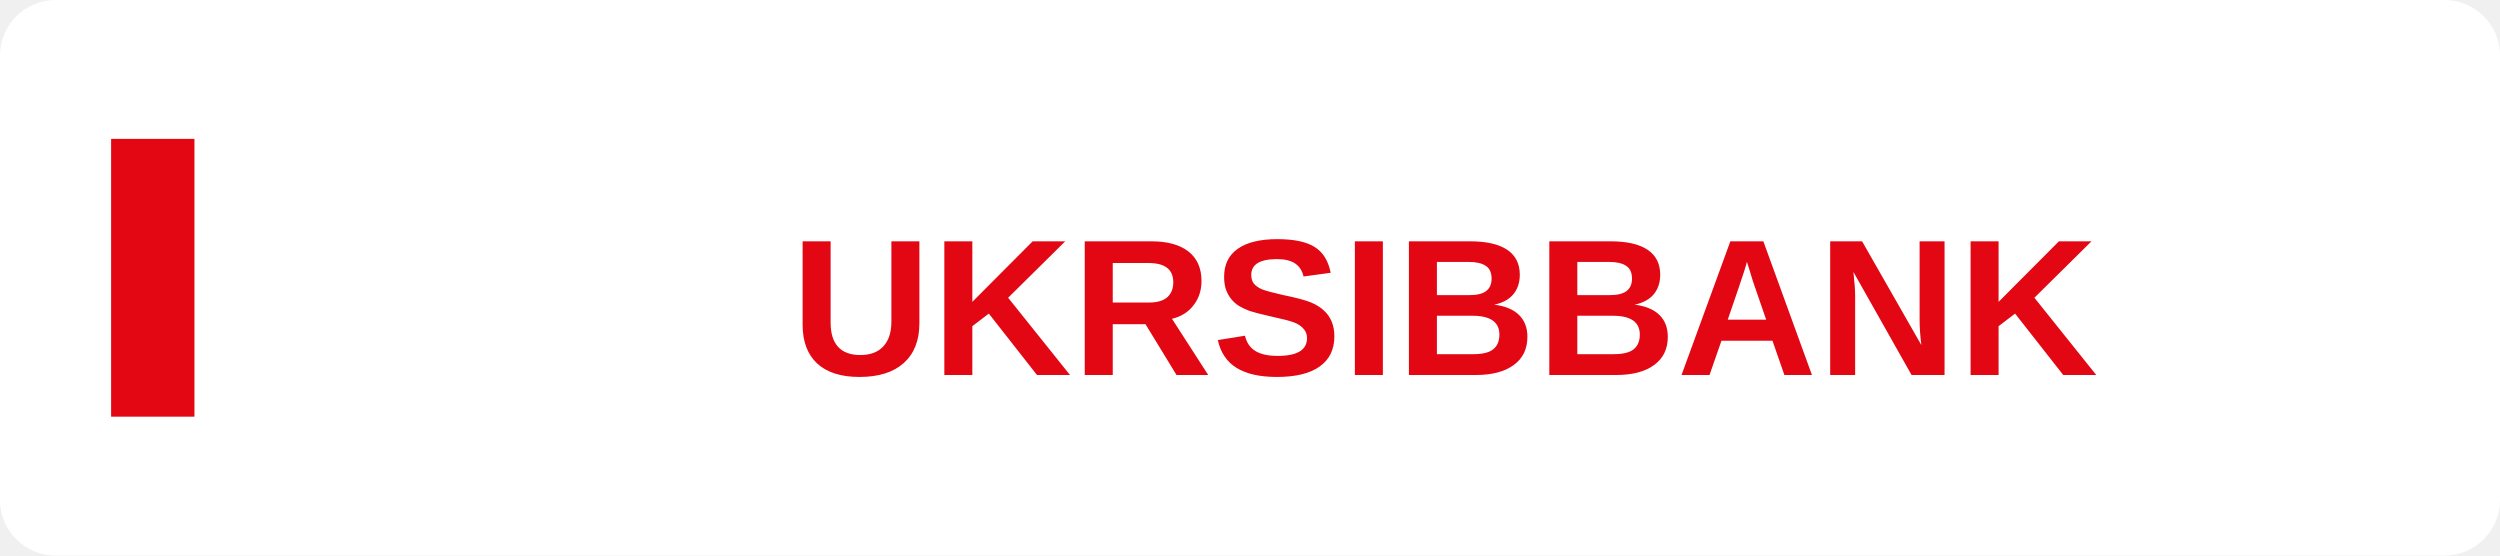
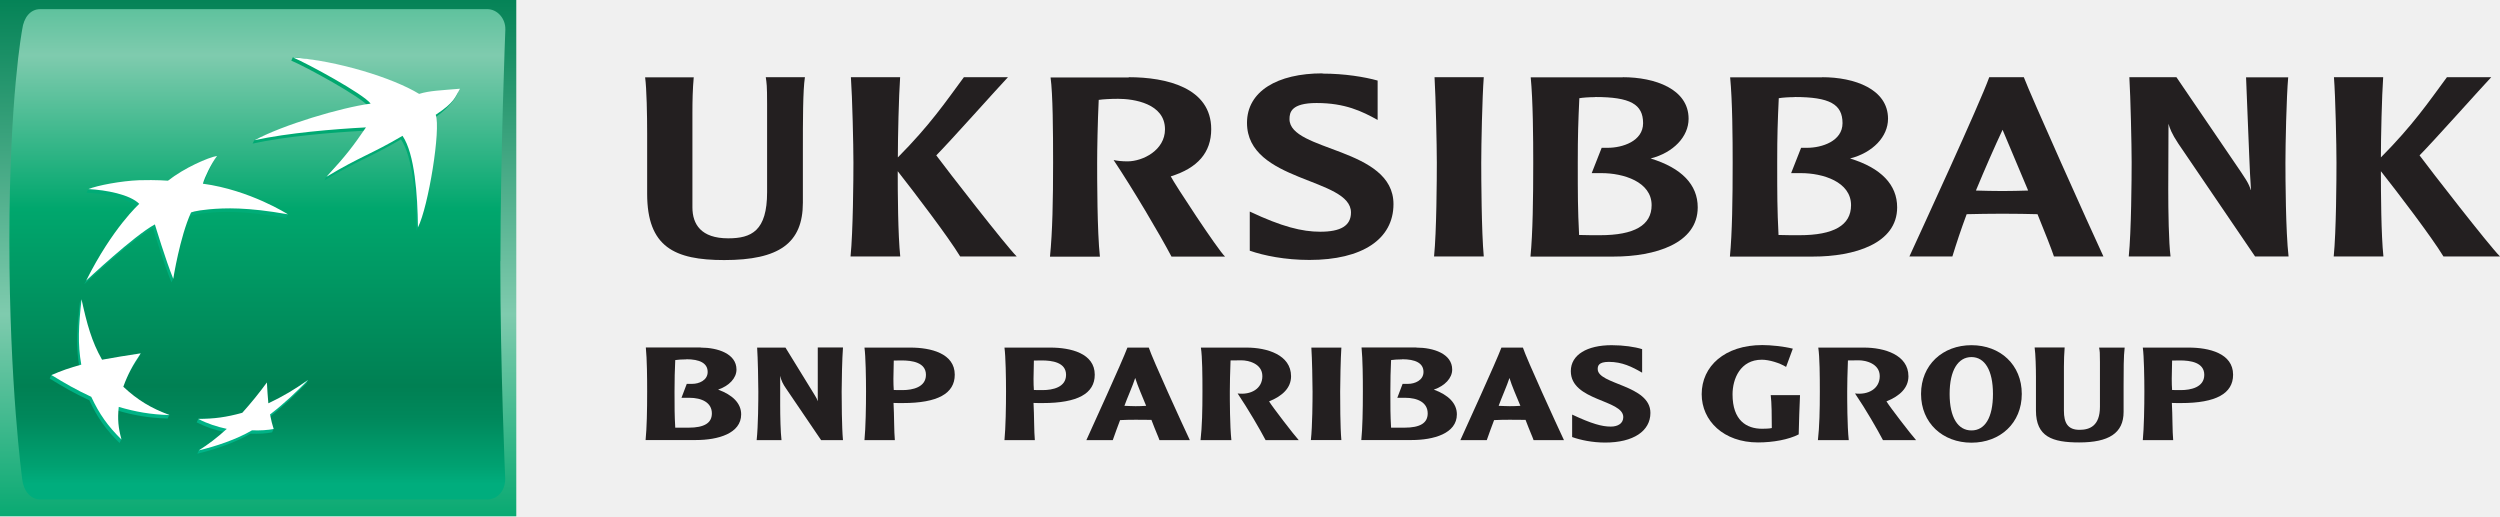
- <svg xmlns="http://www.w3.org/2000/svg" viewBox="0 0 180 40" role="img">
-   <rect width="180" height="40" rx="4" fill="#fff" />
-   <rect x="8" y="10" width="6" height="20" fill="#e30613" />
-   <text x="104" y="27" text-anchor="middle" fill="#e30613" font-family="Arial, sans-serif" font-size="14" font-weight="800">UKRSIBBANK</text>
+ <svg xmlns="http://www.w3.org/2000/svg" xmlns:xlink="http://www.w3.org/1999/xlink" width="208.22" height="43" viewBox="0 0 208.22 43">
+   <defs>
+     <style> .i { fill: url(#g); } .j { fill: url(#f); } .k { fill: url(#e); } .l { fill: url(#d); } .m { fill: url(#c); } .n { fill: url(#b); } .o { fill: #231f20; } .p { fill: #fff; } </style>
+     <linearGradient id="b" x1="21.5" y1="-1.06" x2="21.5" y2="44.33" gradientUnits="userSpaceOnUse">
+       <stop offset="0" stop-color="#008053" />
+       <stop offset=".6" stop-color="#7fcbae" />
+       <stop offset="1" stop-color="#00a76d" />
+     </linearGradient>
+     <linearGradient id="c" x1="21.43" y1="-10.68" x2="21.43" y2="40.33" gradientUnits="userSpaceOnUse">
+       <stop offset="0" stop-color="#00a76d" />
+       <stop offset=".3" stop-color="#7fcbae" />
+       <stop offset=".55" stop-color="#00a76d" />
+       <stop offset=".84" stop-color="#008053" />
+       <stop offset=".89" stop-color="#00885b" />
+       <stop offset=".97" stop-color="#00a171" />
+       <stop offset="1" stop-color="#00ad7d" />
+     </linearGradient>
+     <linearGradient id="d" x1="29.6" y1="37.51" x2="29.6" y2="4.5" gradientUnits="userSpaceOnUse">
+       <stop offset="0" stop-color="#00b387" />
+       <stop offset="1" stop-color="#00a76d" />
+     </linearGradient>
+     <linearGradient id="e" x1="9.12" y1="37.51" x2="9.12" y2="4.49" xlink:href="#d" />
+     <linearGradient id="f" x1="15.5" y1="37.5" x2="15.5" y2="4.51" xlink:href="#d" />
+     <linearGradient id="g" x1="21.02" y1="37.51" x2="21.02" y2="4.5" xlink:href="#d" />
+   </defs>
+   <g id="a" data-name="Embleme">
+     <g>
+       <rect class="n" width="43" height="43" />
+       <path class="m" d="M41.67,21.75c0,8.97.41,18.16.41,18.16-.02,1.03-.68,1.69-1.51,1.69H3.36c-.83,0-1.41-.74-1.51-1.69,0,0-1.07-7.85-1.07-19.84S1.85,2.45,1.85,2.45c.13-.99.67-1.69,1.51-1.69h37.22c.83,0,1.53.77,1.51,1.69,0,0-.41,10.33-.41,19.3Z" />
+       <g>
+         <g>
+           <path class="l" d="M33.39,11.61c-2.66,1.56-3.47,1.68-6.36,3.41l.14-.32c1.51-1.65,2.17-2.35,3.17-3.81-2.67.14-6.53.46-9.3,1.07h0l.15-.3c2.51-1.22,7.16-2.43,9.54-2.75-.58-.81-5.3-3.37-6.47-3.86h0l.14-.3c3.58.4,8.31,2.08,10.38,3.34.87-.27,1.76-.3,3.38-.44,0,0-.24.98-2,2.19h0c.44,1.17-.61,7.66-1.48,9.38h0c-.04-2.71-.28-6.14-1.29-7.62Z" />
+           <path class="k" d="M13.96,34.86l.14-.3c-1.41-.55-2.82-.98-3.97-2.06h0c.36-1,.77-1.78,1.44-2.77h0l.14-.3c-1.21.18-2.31.63-3.36.83h0c-.83-1.45-1.15-3.44-1.57-5.34l-.14.3h0c-.23,2.16-.33,3.71-.02,5.43h0c-.87.24-1.64.28-2.35.58l-.13.3h0c1.12.69,2.03,1.22,3.3,1.81h0c.68,1.46,1.38,2.44,2.52,3.56h0l.14-.3c-.2-.83-.47-1.51-.37-2.42h0c1.41.41,2.62.63,4.23.68Z" />
+           <path class="j" d="M17.88,13.26s-.57,1.01-1.02,2.34h-.11c3.31.45,6.44,1.79,7.22,2.25l-.14.3h0c-3.44-.6-5.25-.54-6.53-.42h0c-1.28.12-1.54.28-1.54.28h0c-.74,1.61-1.17,4.24-1.34,5.21l-.14.3h0c-.63-1.51-1.54-4.53-1.54-4.53h0c-1.73.93-5.72,4.68-5.72,4.68h0c2.2-4.39,4.43-6.39,4.43-6.39h0c-.77-.77-2.77-1.16-4.24-1.23h0l.14-.3c.92-.27,2.81-.38,4.08-.44h0c1.5-.05,2.41.04,2.41.04h0c1.34-1.07,3.33-2,4.04-2.1Z" />
+           <path class="i" d="M22.1,32.13c-.69.94-1.29,1.68-2.05,2.54h0c-1.13.31-2.49.17-3.53.21l-.14.3h0c.79.4,1.56.65,2.38.82h0c-.67.61-1.56,1.07-2.19,1.49l-.14.3h0c1.34-.32,3.11-.89,4.43-1.67h0c.69.03,1.33-.01,1.8-.11h0s.14-.31.14-.3c-.09-.3-.36-.49-.44-.91h0c1.24-.96,2.13-1.83,3.16-2.87h0l.14-.3c-1.02.7-2.26,1.67-3.45,2.24h0c-.05-.59-.09-1.08-.12-1.74Z" />
+         </g>
+         <g>
+           <path class="p" d="M33.53,11.31c-2.65,1.56-3.47,1.69-6.35,3.42,1.68-1.82,2.26-2.6,3.3-4.12-2.66.14-6.53.46-9.29,1.07h0c2.4-1.28,7.17-2.71,9.68-3.05-.58-.8-5.3-3.36-6.48-3.85h0c3.74.29,8.3,1.69,10.52,3.04.87-.27,1.78-.29,3.4-.43h0c-.41.71-.43,1.12-2.02,2.17h0c.44,1.18-.61,7.66-1.48,9.38h0c-.03-2.71-.27-6.13-1.28-7.62Z" />
+           <path class="p" d="M14.1,34.56c-1.52-.57-2.62-1.22-3.83-2.35h0c.36-1,.77-1.78,1.45-2.78h0c-1.24.19-2.15.33-3.22.53h0c-.87-1.52-1.26-2.99-1.71-5.03h0c-.24,2.17-.33,3.71-.02,5.44h0c-.98.27-1.67.51-2.48.87h0c1.13.69,2.04,1.22,3.31,1.81h0c.68,1.45,1.38,2.44,2.52,3.56h0c-.27-.96-.34-1.71-.23-2.72h0c1.41.41,2.62.63,4.22.68Z" />
+           <path class="p" d="M18.07,13h0c-.47.62-1.03,1.77-1.17,2.3h0c3.93.53,7.08,2.55,7.08,2.55h0c-3.44-.61-5.25-.53-6.53-.42h0c-1.27.12-1.54.27-1.54.27h0c-.93,2.03-1.48,5.52-1.48,5.52h0c-.62-1.51-1.53-4.53-1.53-4.53h0c-1.73.93-5.72,4.68-5.72,4.68h0c2.19-4.39,4.42-6.39,4.42-6.39h0c-.77-.78-2.77-1.16-4.24-1.23h0c.76-.31,2.72-.68,4.22-.74h0c1.5-.04,2.41.04,2.41.04h0c1.34-1.06,3.38-1.95,4.08-2.06Z" />
+           <path class="p" d="M22.24,31.84c-.69.94-1.29,1.68-2.06,2.54h0c-1.32.37-2.38.51-3.67.51h0c.79.41,1.56.65,2.38.83h0c-.83.75-1.52,1.28-2.33,1.79h0c1.34-.32,3.11-.89,4.43-1.67h0c.69.03,1.33-.02,1.8-.11h0c-.12-.4-.2-.7-.3-1.21h0c1.24-.96,2.14-1.83,3.17-2.87h0c-1.1.77-2.04,1.34-3.31,1.94h0c-.05-.59-.09-1.08-.12-1.74Z" />
+         </g>
+       </g>
+     </g>
+   </g>
+   <g id="h" data-name="N2 + N1">
+     <g>
+       <g>
+         <path class="o" d="M58.35,28.95c1.43,0,2.99.51,2.99,1.83,0,.71-.61,1.36-1.53,1.67,1.21.44,1.92,1.14,1.92,2.06,0,1.6-1.94,2.14-3.77,2.14h-4.19c.1-1,.13-2.44.13-4.05,0-1.06-.01-2.66-.11-3.66h4.57ZM57.17,29.93c-.37,0-.74.03-.93.06-.04,1-.06,1.49-.06,2.63,0,1.39,0,1.9.06,3h1.11c1.31,0,1.94-.39,1.94-1.19,0-.89-.82-1.3-1.89-1.3h-.64l.44-1.16h.47c.54,0,1.27-.29,1.27-.99,0-.74-.67-1.06-1.79-1.06Z" />
+         <path class="o" d="M70.21,28.95c-.07.87-.11,2.9-.11,3.66,0,.7.01,2.99.11,4.05h-1.82l-2.92-4.3c-.24-.34-.41-.67-.49-1.06v2.44c0,.93.03,2.25.11,2.92h-2.07c.13-1.17.14-3.37.14-4.05,0-.73-.04-2.79-.1-3.66h2.36l2.46,4c.13.2.17.3.23.47v-4.48h2.09Z" />
+         <path class="o" d="M75.83,28.95c1.67,0,3.69.47,3.69,2.26,0,1.57-1.43,2.36-4.33,2.36-.17,0-.64,0-.77-.01.06,1.07.04,2.37.11,3.1h-2.53c.1-1.06.13-2.8.13-4.05,0-1.1-.03-2.93-.13-3.66h3.83ZM74.44,30.03c0,.5-.03,1.02-.03,1.52,0,.37.01.66.03.93.09.01.49.01.74.01.81,0,1.94-.23,1.94-1.27s-1.16-1.2-2.03-1.2c-.11,0-.54,0-.66.01Z" />
+         <path class="o" d="M87.49,28.95c1.67,0,3.69.47,3.69,2.26,0,1.57-1.43,2.36-4.33,2.36-.17,0-.64,0-.77-.01.06,1.07.04,2.37.11,3.1h-2.53c.1-1.06.13-2.8.13-4.05,0-1.1-.03-2.93-.13-3.66h3.83ZM86.11,30.03c0,.5-.03,1.02-.03,1.52,0,.37.01.66.03.93.09.01.49.01.74.01.82,0,1.94-.23,1.94-1.27s-1.16-1.2-2.03-1.2c-.11,0-.54,0-.66.01Z" />
+         <path class="o" d="M95.68,28.95c.29.91,2.83,6.46,3.42,7.71h-2.53c-.1-.3-.3-.71-.67-1.69-.39-.01-.79-.01-1.31-.01s-.89.01-1.3.03c-.23.63-.43,1.13-.61,1.67h-2.2c.43-.96,2.96-6.48,3.42-7.71h1.8ZM95.46,33.8c-.3-.74-.71-1.67-.91-2.32-.21.66-.67,1.67-.9,2.32.29.01.67.03.93.03.36,0,.54-.01.89-.03Z" />
+         <path class="o" d="M103.83,28.95c1.69,0,3.7.6,3.7,2.39,0,.96-.71,1.64-1.83,2.09.23.4,2.1,2.83,2.47,3.23h-2.76c-.49-.93-1.42-2.53-2.33-3.89,1.1.14,2.06-.39,2.06-1.44s-1.17-1.32-1.74-1.32c-.26,0-.74,0-.91.01-.04.94-.06,2.07-.06,2.59,0,.67,0,2.88.13,4.05h-2.57c.13-1.14.16-2.5.16-4.05,0-1.3-.01-2.87-.13-3.66h3.82Z" />
+         <path class="o" d="M111.72,28.95c-.06.87-.1,2.93-.1,3.67,0,.69,0,2.97.1,4.03h-2.54c.13-1.17.14-3.37.14-4.03,0-.73-.04-2.8-.1-3.67h2.5Z" />
+         <path class="o" d="M117.96,28.95c1.43,0,2.99.51,2.99,1.83,0,.71-.61,1.36-1.53,1.67,1.21.44,1.92,1.14,1.92,2.06,0,1.6-1.94,2.14-3.77,2.14h-4.19c.1-1,.13-2.44.13-4.05,0-1.06-.01-2.66-.11-3.66h4.57ZM116.79,29.93c-.37,0-.74.03-.93.06-.04,1-.06,1.49-.06,2.63,0,1.39,0,1.9.06,3h1.11c1.32,0,1.94-.39,1.94-1.19,0-.89-.81-1.3-1.89-1.3h-.64l.44-1.16h.47c.54,0,1.27-.29,1.27-.99,0-.74-.67-1.06-1.79-1.06Z" />
+         <path class="o" d="M126.84,28.95c.29.91,2.83,6.46,3.42,7.71h-2.53c-.1-.3-.3-.71-.67-1.69-.39-.01-.79-.01-1.32-.01s-.89.01-1.3.03c-.23.63-.43,1.13-.61,1.67h-2.2c.43-.96,2.96-6.48,3.42-7.71h1.8ZM126.63,33.8c-.3-.74-.72-1.67-.91-2.32-.21.66-.67,1.67-.9,2.32.29.01.67.03.93.03.36,0,.54-.01.89-.03Z" />
+         <path class="o" d="M134.23,28.75c.99,0,1.94.14,2.54.33v1.96c-.84-.49-1.67-.9-2.77-.9-.87,0-.93.34-.93.6,0,1.3,4.39,1.31,4.39,3.65,0,1.51-1.42,2.47-3.77,2.47-1.06,0-2.06-.21-2.75-.46v-1.87c1.62.76,2.47,1,3.22,1,.6,0,1.04-.27,1.04-.79,0-1.47-4.37-1.33-4.37-3.83,0-1.37,1.37-2.16,3.4-2.16Z" />
+         <path class="o" d="M149.92,32.91c-.04.76-.09,2.36-.11,3.27-.83.43-2.13.67-3.39.67-2.86,0-4.69-1.8-4.69-4.02,0-2.33,1.92-4.09,5.05-4.09.71,0,1.79.11,2.54.3l-.56,1.52c-.53-.33-1.41-.6-2.02-.6-1.8,0-2.44,1.6-2.44,2.89,0,2.16,1.16,2.86,2.46,2.86.16,0,.66-.01.81-.06,0-.93-.01-2.12-.09-2.74h2.43Z" />
+         <path class="o" d="M155.25,28.95c1.69,0,3.7.6,3.7,2.39,0,.96-.71,1.64-1.83,2.09.23.4,2.1,2.83,2.47,3.23h-2.76c-.49-.93-1.41-2.53-2.33-3.89,1.1.14,2.06-.39,2.06-1.44s-1.17-1.32-1.74-1.32c-.26,0-.74,0-.91.01-.04.94-.06,2.07-.06,2.59,0,.67,0,2.88.13,4.05h-2.57c.13-1.14.16-2.5.16-4.05,0-1.3-.01-2.87-.13-3.66h3.82Z" />
+         <path class="o" d="M164.2,36.87c-2.4,0-4.2-1.64-4.2-4.06s1.8-4.06,4.2-4.06,4.19,1.63,4.19,4.06-1.8,4.06-4.19,4.06ZM164.2,29.74c-1.11,0-1.82,1.09-1.82,3.07s.7,3.04,1.82,3.04,1.79-1.06,1.79-3.04-.69-3.07-1.79-3.07Z" />
+         <path class="o" d="M171.96,28.95c-.04.51-.06,1.04-.06,1.59v3.67c0,1,.31,1.59,1.3,1.59.86,0,1.7-.34,1.7-1.92v-3.73c0-.79-.01-.87-.07-1.2h2.13c-.09.67-.09,1.93-.09,3.17v2.19c0,1.77-1.24,2.54-3.7,2.54-2.23,0-3.6-.47-3.6-2.66v-2.82c0-.71-.03-1.89-.11-2.43h2.5Z" />
+         <path class="o" d="M182.3,28.95c1.67,0,3.69.47,3.69,2.26,0,1.57-1.43,2.36-4.33,2.36-.17,0-.64,0-.77-.01.06,1.07.04,2.37.11,3.1h-2.53c.1-1.06.13-2.8.13-4.05,0-1.1-.03-2.93-.13-3.66h3.83ZM180.91,30.03c0,.5-.03,1.02-.03,1.52,0,.37.01.66.03.93.09.01.49.01.74.01.81,0,1.94-.23,1.94-1.27s-1.16-1.2-2.03-1.2c-.11,0-.54,0-.66.01Z" />
+       </g>
+       <g>
+         <path class="o" d="M57.78,6.43c-.09,1-.11,1.98-.11,2.99v7.85c0,1.41.72,2.58,2.98,2.58,1.94,0,3.24-.62,3.24-3.84v-7.36c0-1.58-.04-1.73-.11-2.22h3.26c-.17,1.09-.17,3.63-.17,6.12v4.33c0,3.37-1.98,4.78-6.55,4.78-4.14,0-6.42-1.09-6.42-5.52v-5.05c0-1.45-.04-3.73-.17-4.65h4.03Z" />
+         <path class="o" d="M83.95,6.43c-.79.83-4.88,5.42-5.97,6.51.85,1.15,5.8,7.53,6.7,8.42h-4.71c-.98-1.62-3.84-5.37-5.2-7.1,0,1.79.02,5.31.21,7.1h-4.14c.21-2.07.24-6.51.24-7.81,0-1.45-.09-5.4-.21-7.12h4.1c-.11,1.58-.19,4.97-.19,6.68,2.67-2.69,3.95-4.58,5.5-6.68h3.69Z" />
+         <path class="o" d="M94.01,6.43c3.13,0,6.87.87,6.87,4.33,0,1.94-1.13,3.24-3.37,3.93.32.64,3.92,6.12,4.52,6.68h-4.46c-.98-1.86-3.2-5.61-4.82-8.04.28.06.68.11,1.15.11,1.3,0,3.13-.94,3.13-2.67,0-2.15-2.6-2.54-3.9-2.54-.66,0-1.3.04-1.62.09-.09,1.86-.13,4.18-.13,5.23,0,1.32,0,5.74.23,7.83h-4.16c.21-2.07.26-4.74.26-7.83,0-2.6-.02-5.72-.21-7.1h6.51Z" />
+         <path class="o" d="M110.15,6.13c1.84,0,3.52.28,4.59.58v3.28c-1.3-.72-2.71-1.41-5.08-1.41-2.13,0-2.26.79-2.26,1.34,0,2.71,8.66,2.35,8.66,7.08,0,2.92-2.6,4.65-7,4.65-2.03,0-3.8-.36-4.97-.77v-3.26c2.67,1.26,4.35,1.68,5.87,1.68,1.69,0,2.56-.49,2.56-1.6,0-2.92-8.66-2.5-8.66-7.47,0-2.62,2.52-4.12,6.29-4.12Z" />
+         <path class="o" d="M123.58,6.43c-.13,1.73-.21,5.65-.21,7.12,0,1.3.02,5.74.21,7.81h-4.14c.21-2.07.23-6.51.23-7.81,0-1.45-.09-5.4-.19-7.12h4.1Z" />
+         <path class="o" d="M135.16,6.43c2.67,0,5.48.98,5.48,3.46,0,1.49-1.26,2.82-3.16,3.31,2.58.79,3.92,2.18,3.92,4.07,0,3.03-3.58,4.1-7,4.1h-6.93c.19-1.96.23-4.78.23-7.83,0-2.05-.02-5.14-.21-7.1h7.66ZM132.86,8.09c-.49,0-1.05.04-1.32.09-.09,1.98-.13,3.05-.13,5.35,0,2.71,0,3.84.11,6.04.49.02,1.28.02,1.73.02,2.88,0,4.31-.83,4.31-2.5,0-1.96-2.37-2.67-4.16-2.67h-.83l.83-2.11h.51c1.22,0,2.94-.55,2.94-2.05,0-1.58-1.07-2.18-3.99-2.18Z" />
+         <path class="o" d="M151.77,6.43c2.67,0,5.48.98,5.48,3.46,0,1.49-1.26,2.82-3.16,3.31,2.58.79,3.92,2.18,3.92,4.07,0,3.03-3.58,4.1-7,4.1h-6.93c.19-1.96.23-4.78.23-7.83,0-2.05-.02-5.14-.21-7.1h7.66ZM149.47,8.09c-.49,0-1.05.04-1.32.09-.09,1.98-.13,3.05-.13,5.35,0,2.71,0,3.84.11,6.04.49.02,1.28.02,1.73.02,2.88,0,4.31-.83,4.31-2.5,0-1.96-2.37-2.67-4.16-2.67h-.83l.83-2.11h.51c1.21,0,2.94-.55,2.94-2.05,0-1.58-1.07-2.18-3.99-2.18Z" />
+         <path class="o" d="M168.56,6.43c.58,1.54,5.48,12.46,6.63,14.93h-4.12c-.23-.68-.72-1.92-1.37-3.52-.85-.02-1.73-.04-2.94-.04-1.13,0-1.98.02-2.96.04-.47,1.26-.85,2.41-1.19,3.52h-3.58c.85-1.86,5.87-12.73,6.65-14.93h2.88ZM168.92,15.87c-.98-2.35-1.83-4.35-2.13-5.06-.68,1.45-1.43,3.16-2.22,5.06.64.02,1.51.04,2.22.04s1.41-.02,2.13-.04Z" />
+         <path class="o" d="M190.58,6.43c-.15,1.71-.23,5.65-.23,7.1,0,1.32.02,5.76.26,7.83h-2.79l-6.4-9.41c-.55-.83-.7-1.26-.81-1.64,0,2.28-.02,3.41-.02,5.44,0,1.83.04,4.46.19,5.61h-3.48c.21-2.07.24-6.51.24-7.83,0-1.45-.09-5.4-.19-7.1h3.92l4.78,7.02c1.02,1.49,1.24,1.81,1.41,2.37h.02c-.13-1.86-.17-3.77-.26-5.63l-.15-3.75h3.52Z" />
+         <path class="o" d="M207.49,6.43c-.79.83-4.88,5.42-5.97,6.51.85,1.15,5.8,7.53,6.7,8.42h-4.71c-.98-1.62-3.84-5.37-5.21-7.1,0,1.79.02,5.31.21,7.1h-4.14c.21-2.07.23-6.51.23-7.81,0-1.45-.08-5.4-.21-7.12h4.1c-.11,1.58-.19,4.97-.19,6.68,2.67-2.69,3.95-4.58,5.5-6.68h3.69Z" />
+       </g>
+     </g>
+   </g>
</svg>
